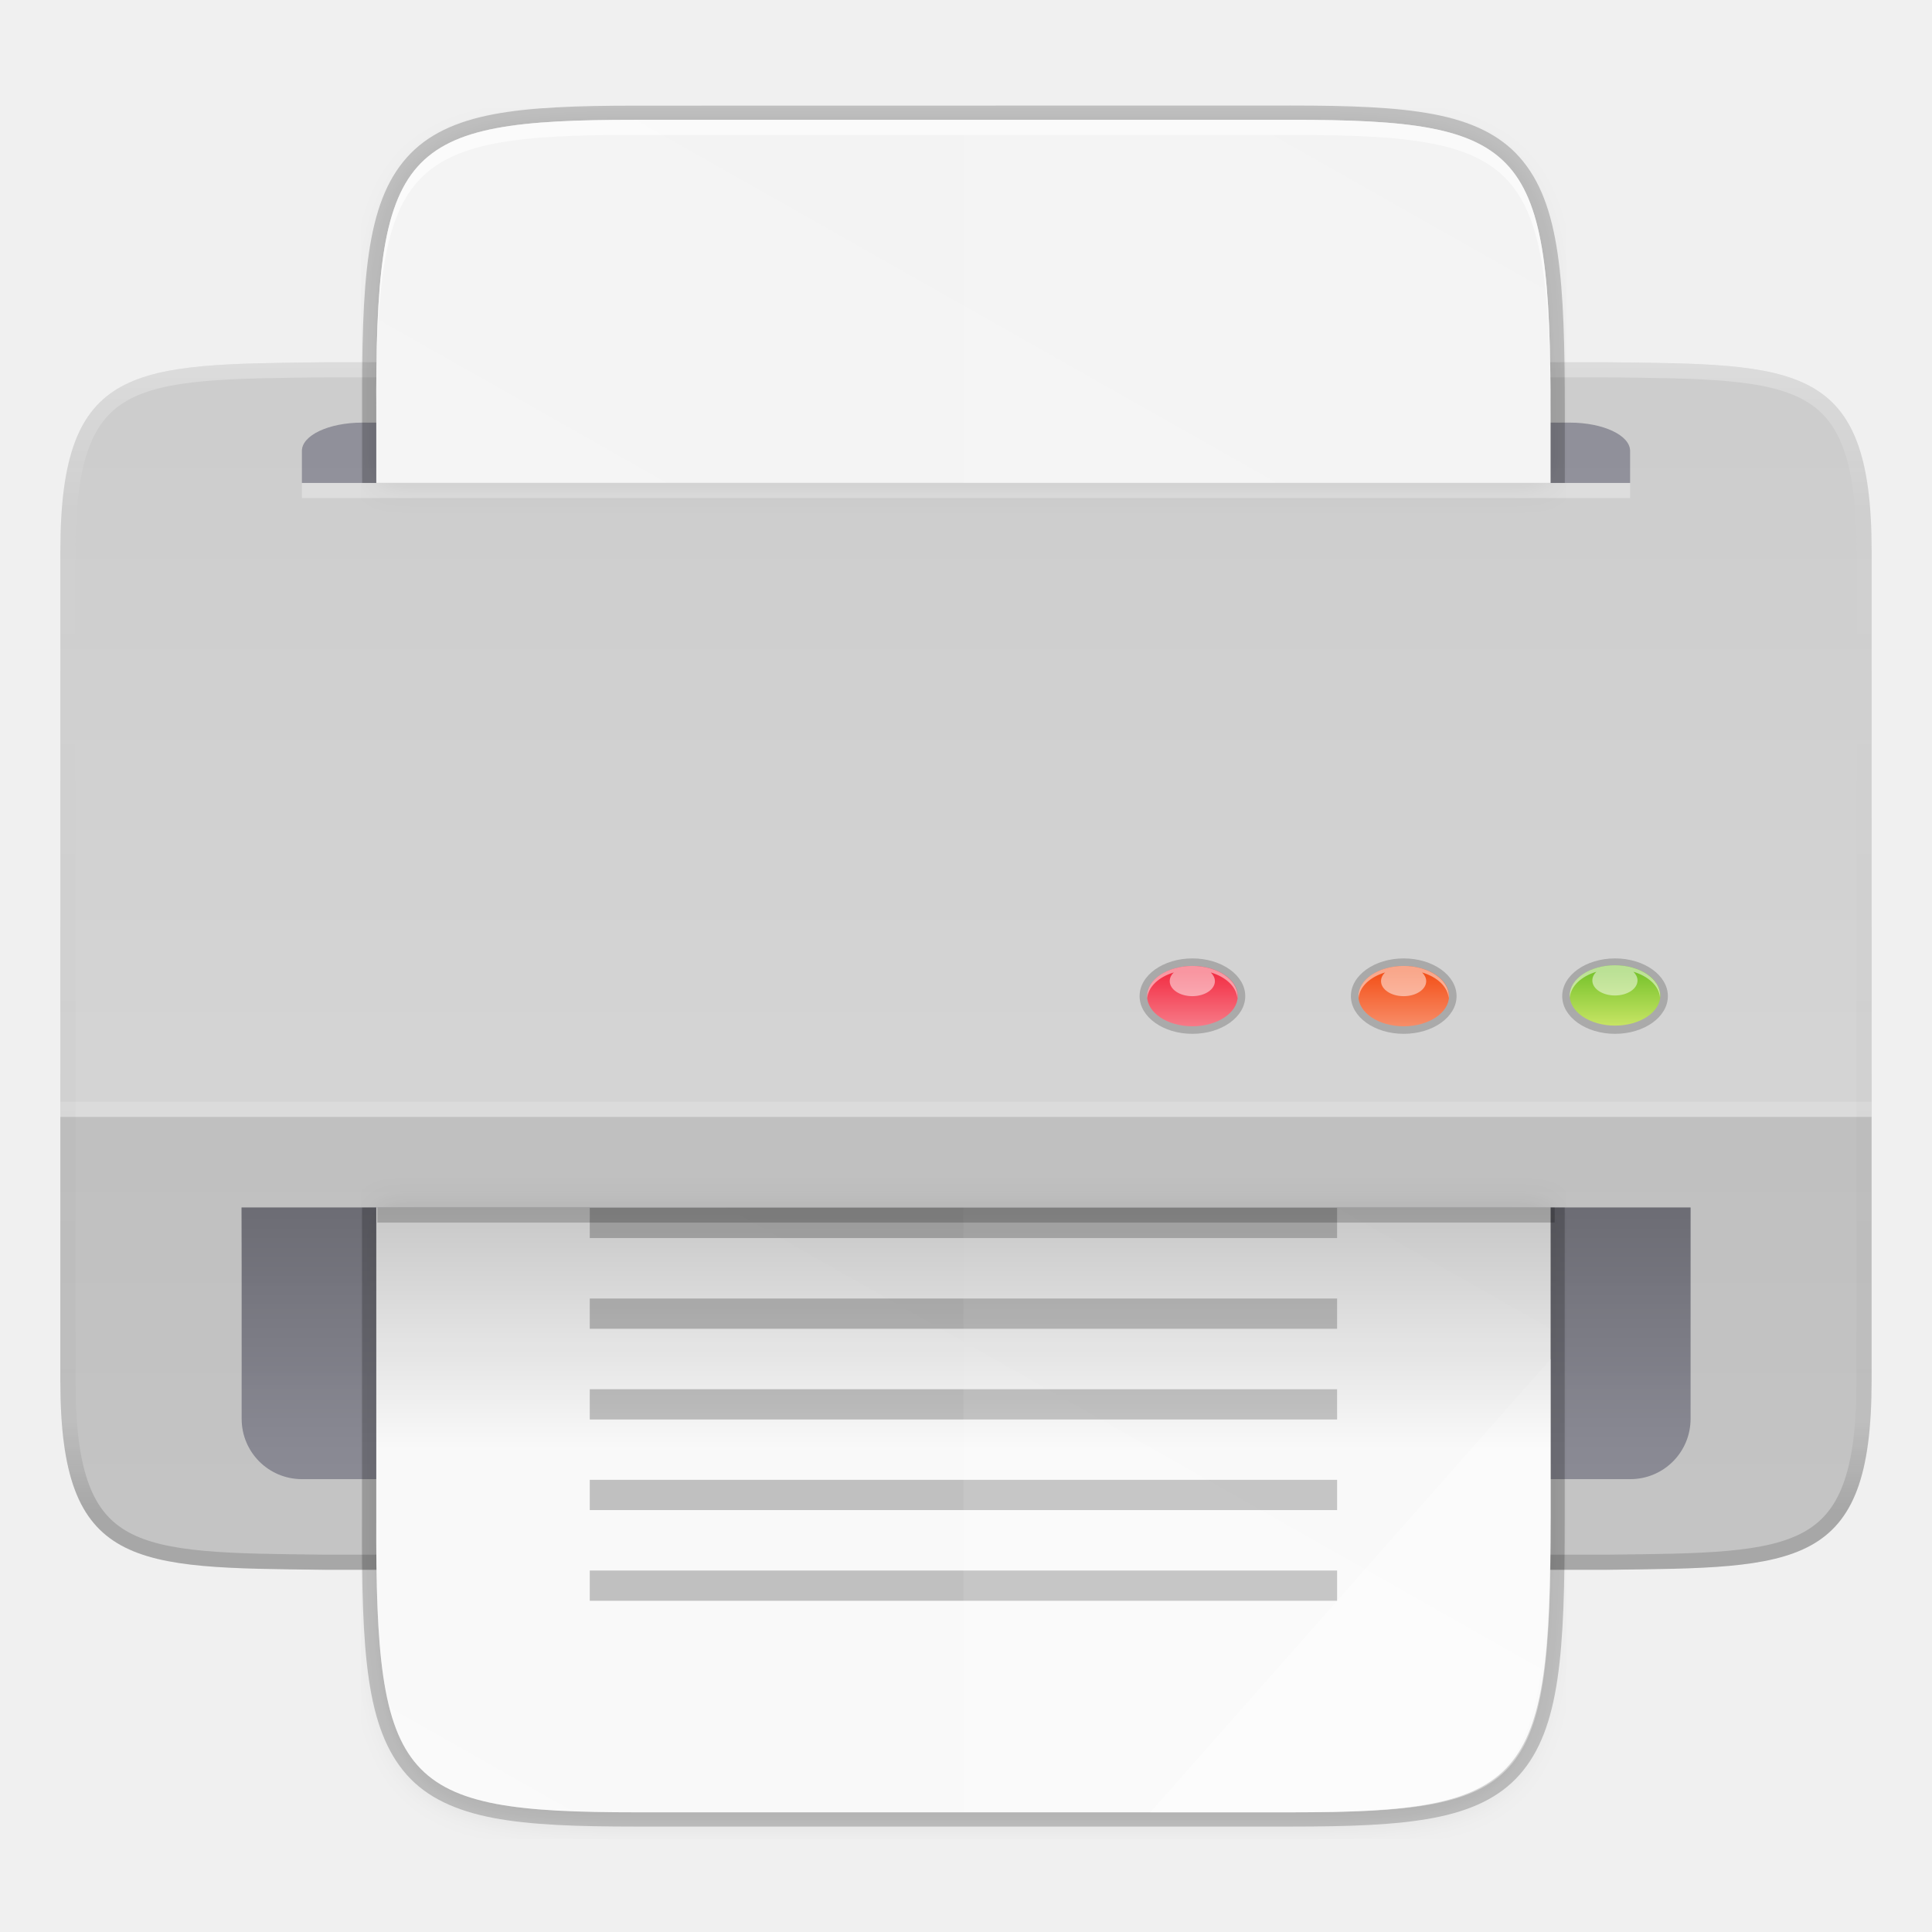
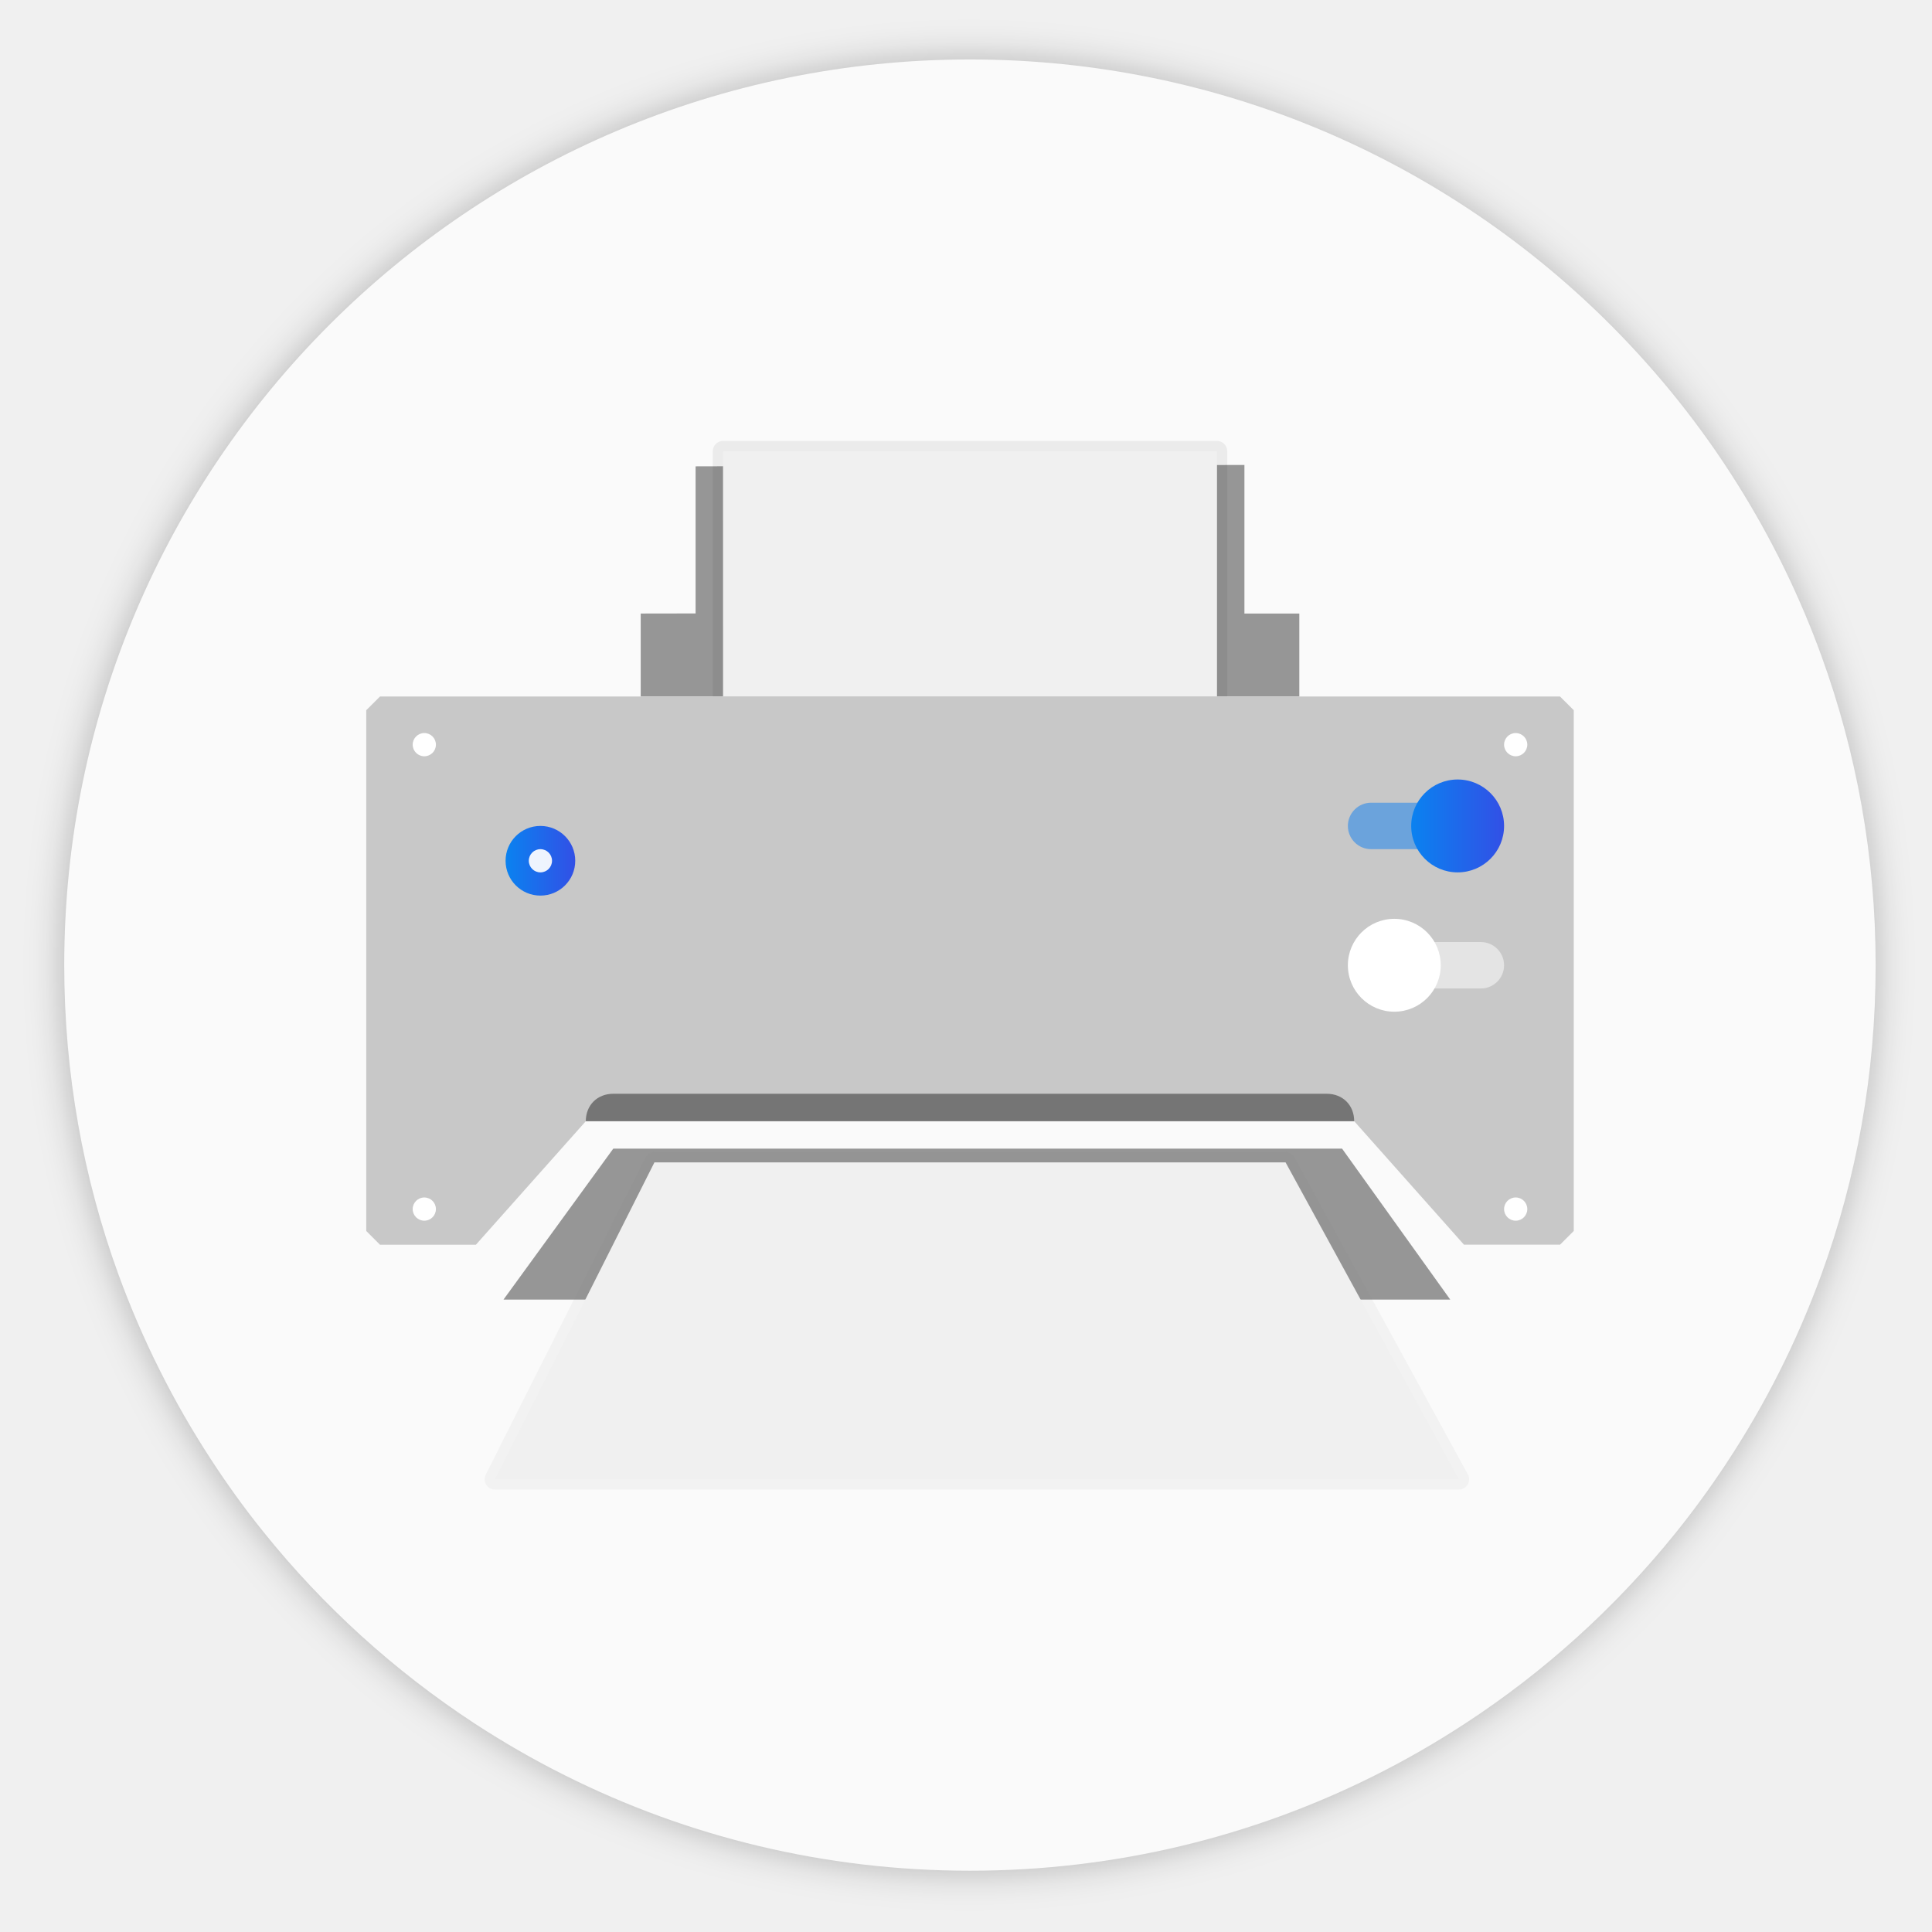
- <svg xmlns="http://www.w3.org/2000/svg" width="64" height="64" version="1.1" viewBox="0 0 16.933 16.933">
+ <svg xmlns="http://www.w3.org/2000/svg" xmlns:xlink="http://www.w3.org/1999/xlink" width="64" height="64" version="1.1" viewBox="0 0 16.933 16.933">
  <defs>
-     <linearGradient id="c" x1="152" x2="152" y1="188" y2="220" gradientTransform="matrix(.066145 0 0 .066145 -1.5875 -1.852)" gradientUnits="userSpaceOnUse">
-       <stop offset="0" />
-       <stop stop-opacity="0" offset="1" />
+     <linearGradient id="linearGradient1055">
+       <stop stop-color="#0a82f0" offset="0" />
+       <stop stop-color="#3250e6" offset="1" />
    </linearGradient>
-     <linearGradient id="f" x1="330" x2="333" y1="79.5" y2="79.5" gradientTransform="matrix(.16837 0 0 .24253 -47.047 -31.529)" gradientUnits="userSpaceOnUse">
-       <stop stop-color="#f34f17" offset="0" />
-       <stop stop-color="#f8906c" offset="1" />
-     </linearGradient>
-     <linearGradient id="e" x1="330" x2="333" y1="79.5" y2="79.5" gradientTransform="matrix(.16837 0 0 .24253 -47.053 -33.381)" gradientUnits="userSpaceOnUse">
-       <stop stop-color="#76c22b" offset="0" />
-       <stop stop-color="#cbe667" offset="1" />
-     </linearGradient>
-     <linearGradient id="g" x1="330" x2="333" y1="79.5" y2="79.5" gradientTransform="matrix(.16837 0 0 .24253 -47.047 -29.677)" gradientUnits="userSpaceOnUse">
-       <stop stop-color="#f22c42" offset="0" />
-       <stop stop-color="#f77e8b" offset="1" />
-     </linearGradient>
-     <linearGradient id="a" x1="529.66" x2="-35.31" y1="401.58" y2="119.09" gradientTransform="matrix(0 -.030007 .026498 0 1.078 15.884)" gradientUnits="userSpaceOnUse">
-       <stop stop-color="#f2f2f2" offset="0" />
-       <stop stop-color="#f9f9f9" offset="1" />
-     </linearGradient>
-     <filter id="j" x="-.013" y="-.011" width="1.026" height="1.022" color-interpolation-filters="sRGB">
-       <feGaussianBlur stdDeviation="2.12" />
+     <filter id="filter11290" x="-.024" y="-.024" width="1.048" height="1.048" color-interpolation-filters="sRGB">
+       <feGaussianBlur stdDeviation="0.159" />
    </filter>
-     <linearGradient id="b" x1="152" x2="152" y1="76" y2="228" gradientUnits="userSpaceOnUse">
-       <stop stop-color="#fff" offset="0" />
-       <stop stop-color="#fff" stop-opacity=".098" offset=".125" />
-       <stop stop-opacity=".098" offset=".925" />
-       <stop stop-opacity=".498" offset="1" />
-     </linearGradient>
-     <clipPath id="l">
-       <path d="m272 211c0 25-9.783 24.708-35 25h-170c-25.217-0.292-35 0-35-25v-110c0-25 9.783-24.708 35-25h170c25.217 0.292 35 0 35 25z" color="#000000" fill="#808080" />
-     </clipPath>
-     <linearGradient id="i" x1="152" x2="152" y1="84" y2="228" gradientTransform="matrix(.066145 0 0 .066145 -1.5875 -1.852)" gradientUnits="userSpaceOnUse">
-       <stop stop-color="#cdcdcd" offset="0" />
-       <stop stop-color="#d9d9d9" offset="1" />
-     </linearGradient>
-     <linearGradient id="h" x1="156" x2="156" y1="80" y2="232" gradientUnits="userSpaceOnUse">
-       <stop stop-color="#fff" offset="0" />
-       <stop stop-color="#fff" stop-opacity=".098" offset=".125" />
-       <stop stop-color="#fff" stop-opacity=".098" offset=".925" />
-       <stop stop-color="#fff" stop-opacity=".498" offset="1" />
-     </linearGradient>
-     <clipPath id="m">
-       <path d="m266 205c0 25-9.783 24.708-35 25h-158c-25.217-0.292-35 0-35-25v-98.001c0-25 9.783-24.708 35-25h158c25.217 0.292 35 0 35 25z" color="#000000" fill="#808080" />
-     </clipPath>
-     <filter id="k" x="-.01" y="-.015" width="1.02" height="1.03" color-interpolation-filters="sRGB">
-       <feGaussianBlur stdDeviation="0.94" />
-     </filter>
+     <linearGradient id="linearGradient1057" x1="51" x2="55" y1="26" y2="26" gradientUnits="userSpaceOnUse" xlink:href="#linearGradient1055" />
+     <linearGradient id="linearGradient1065" x1="12" x2="15" y1="27.5" y2="27.5" gradientUnits="userSpaceOnUse" xlink:href="#linearGradient1055" />
  </defs>
-   <path transform="matrix(.066145 0 0 .066145 -1.5875 -1.852)" d="m272 211c0 25-9.783 24.708-35 25h-170c-25.217-0.292-35 0-35-25v-110c0-25 9.783-24.708 35-25h170c25.217 0.292 35 0 35 25z" clip-path="url(#m)" color="#000000" filter="url(#k)" opacity=".5" stroke="url(#h)" stroke-width="4" />
-   <path d="m16.404 12.105c0 1.654-0.647 1.634-2.315 1.654h-11.245c-1.668-0.019-2.315 0-2.315-1.654v-7.276c0-1.654 0.647-1.634 2.315-1.654h11.245c1.668 0.019 2.315 0 2.315 1.654z" color="#000000" fill="url(#i)" />
-   <path d="m0.529 9.789-6.45e-5 2.315c-4.6e-5 1.654 0.647 1.634 2.315 1.654h11.244c1.668-0.019 2.315 0 2.315-1.654l6.5e-5 -2.315z" color="#000000" opacity=".1" />
-   <path d="m3.175 3.704h10.583c0.293 0 0.529 0.111 0.529 0.248v0.281h-11.641v-0.281c0-0.137 0.236-0.248 0.529-0.248z" enable-background="new" fill="#000021" opacity=".3" />
-   <path d="m2.117 10.583h12.7v1.852c0 0.293-0.236 0.529-0.529 0.529h-11.641c-0.293 0-0.529-0.236-0.529-0.529v-1.323z" enable-background="new" fill="#000021" opacity=".3" />
-   <rect x=".529" y="9.657" width="15.875" height=".132" enable-background="new" fill="#fff" opacity=".15" />
-   <rect x="2.646" y="4.233" width="11.641" height=".132" enable-background="new" fill="#fff" opacity=".3" />
-   <path transform="matrix(.066145 0 0 .066145 -1.5875 -1.852)" d="m272 211c0 25-9.783 24.708-35 25h-170c-25.217-0.292-35 0-35-25v-110c0-25 9.783-24.708 35-25h170c25.217 0.292 35 0 35 25z" clip-path="url(#l)" color="#000000" fill="none" opacity=".3" stroke="url(#b)" stroke-width="4" />
-   <path transform="matrix(.066145 0 0 .066145 .21166 .92602)" d="m81.072 2.883c-31.207 0-34.563 3.63-34.41 39.039v8.078h155.61v-8.078c0-35.41-3.203-39.039-34.41-39.039zm-34.41 143.12v42.105c-0.153 35.41 3.203 39.039 34.41 39.039h86.785c31.207 0 33.598-3.641 34.41-39.039v-42.105z" color="#000000" filter="url(#j)" opacity=".1" />
-   <rect x="13.692" y="8.4" width=".926" height=".661" rx=".617" ry=".441" enable-background="new" opacity=".2" />
-   <path d="m5.574 0.926c-0.518 0-0.925 0.014-1.251 0.076-0.326 0.062-0.579 0.177-0.758 0.379-0.358 0.404-0.396 1.077-0.391 2.252v0.6h10.541v-0.601c0-1.175-0.039-1.848-0.395-2.252-0.178-0.202-0.43-0.317-0.756-0.379-0.326-0.062-0.731-0.076-1.25-0.076zm0 0.249h5.74c0.514 0 0.909 0.016 1.203 0.072 0.295 0.056 0.483 0.148 0.616 0.299 0.266 0.302 0.333 0.92 0.333 2.087v0.476h-10.044v-0.477c-0.005-1.167 0.062-1.785 0.329-2.086 0.133-0.151 0.323-0.243 0.618-0.299 0.295-0.056 0.691-0.072 1.205-0.072zm-2.401 9.408v2.719c-0.005 1.175 0.034 1.848 0.391 2.252 0.179 0.202 0.432 0.316 0.758 0.379 0.326 0.062 0.733 0.076 1.251 0.076h5.74c0.518 0 0.924-0.014 1.25-0.076 0.326-0.062 0.578-0.177 0.756-0.379 0.356-0.404 0.395-1.077 0.395-2.252v-2.719zm0.249 0.124h10.044v2.595c0 1.167-0.067 1.786-0.333 2.087-0.133 0.151-0.321 0.243-0.616 0.299-0.295 0.056-0.69 0.072-1.203 0.072h-5.74c-0.514 0-0.909-0.016-1.205-0.072-0.295-0.056-0.485-0.148-0.618-0.299-0.267-0.302-0.334-0.919-0.329-2.086v-2.75e-4z" color="#000000" color-rendering="auto" dominant-baseline="auto" image-rendering="auto" opacity=".2" shape-rendering="auto" solid-color="#000000" style="font-feature-settings:normal;font-variant-alternates:normal;font-variant-caps:normal;font-variant-ligatures:normal;font-variant-numeric:normal;font-variant-position:normal;isolation:auto;mix-blend-mode:normal;shape-padding:0;text-decoration-color:#000000;text-decoration-line:none;text-decoration-style:solid;text-indent:0;text-orientation:mixed;text-transform:none;white-space:normal" />
-   <path d="m5.574 1.05c-2.064 0-2.286 0.24-2.276 2.582v0.601h10.292v-0.601c0-2.342-0.212-2.582-2.276-2.582z" color="#000000" fill="url(#a)" />
-   <path d="m3.298 10.583v2.719c-0.01 2.342 0.212 2.582 2.276 2.582h5.74c2.064 0 2.276-0.24 2.276-2.582v-2.719z" color="#000000" fill="url(#a)" />
-   <path d="m5.574 1.05c-2.064 0-2.286 0.24-2.276 2.582v0.132c-0.01-2.342 0.212-2.582 2.276-2.582h5.74c2.064 0 2.276 0.24 2.276 2.582v-0.132c0-2.342-0.212-2.582-2.276-2.582z" color="#000000" fill="#fff" opacity=".6" />
-   <path d="m3.298 10.583v2.719c-0.01 2.342 0.212 2.582 2.276 2.582h5.74c2.064 0 2.223-0.241 2.276-2.582v-2.719z" color="#000000" fill="#fff" opacity=".2" />
-   <g fill="#999">
-     <path d="m11.719 10.851h-6.55v-0.265h6.55z" enable-background="new" opacity=".6" />
-     <path d="m11.719 13.235h-6.55v-0.265h6.55z" enable-background="new" opacity=".6" />
-     <path d="m11.719 12.441h-6.55v-0.265h6.55z" enable-background="new" opacity=".6" />
-     <path d="m11.719 11.646h-6.55v-0.265h6.55z" enable-background="new" opacity=".6" />
-     <path d="m11.719 14.03h-6.55v-0.265h6.55z" enable-background="new" opacity=".6" />
+   <circle cx="8.494" cy="8.46" r="7.938" filter="url(#filter11290)" opacity=".25" stroke-width=".14" />
+   <path d="m16.439 8.46c0 0.952-0.167 1.864-0.475 2.709-0.214 0.588-0.494 1.143-0.834 1.657-0.142 0.216-0.295 0.425-0.457 0.625-0.52 0.642-1.137 1.201-1.831 1.654-0.255 0.167-0.521 0.32-0.795 0.457-1.067 0.534-2.271 0.834-3.546 0.834s-2.479-0.3-3.546-0.834c-0.275-0.137-0.54-0.29-0.796-0.457-0.702-0.46-1.327-1.027-1.851-1.68-0.163-0.202-0.315-0.413-0.457-0.631-0.33-0.505-0.604-1.051-0.814-1.627-0.307-0.845-0.474-1.757-0.474-2.708 0-4.384 3.554-7.938 7.938-7.938 2.2 0 4.192 0.895 5.63 2.342 0.414 0.417 0.783 0.879 1.096 1.379 0.296 0.471 0.544 0.976 0.737 1.507 0.307 0.846 0.475 1.758 0.475 2.709z" fill="#fafafa" stroke-width=".031" />
+   <g fill="#5e4aa6" stroke-width=".265">
+     <circle cx="-330.35" cy="-328.38" r="0" />
+     <g transform="translate(23.999 2.5837)">
+       <circle cx="-330.35" cy="-328.38" r="0" />
+       <circle cx="-299.17" cy="-337.27" r="0" />
+       <circle cx="-299.81" cy="-339.42" r="0" />
+       <circle cx="-302.25" cy="-338.13" r="0" />
+       <circle cx="-301.89" cy="-335.91" r="0" />
+       <circle cx="-304.76" cy="-351.05" r="0" />
+       <circle cx="-304.83" cy="-349.54" r="0" />
+       <circle cx="-359.94" cy="-336.91" r="0" />
+     </g>
+     <g transform="translate(24.518 -1.8976)">
+       <circle cx="-330.35" cy="-328.38" r="0" />
+       <circle cx="-299.17" cy="-337.27" r="0" />
+       <circle cx="-299.81" cy="-339.42" r="0" />
+       <circle cx="-302.25" cy="-338.13" r="0" />
+       <circle cx="-301.89" cy="-335.91" r="0" />
+       <circle cx="-304.76" cy="-351.05" r="0" />
+       <circle cx="-304.83" cy="-349.54" r="0" />
+       <circle cx="-359.94" cy="-336.91" r="0" />
+     </g>
+     <circle cx="-311.92" cy="-331.32" r="0" />
+     <circle cx="-300.02" cy="-345.82" r="0" />
+     <g transform="translate(19.697 .87184)">
+       <circle cx="-330.35" cy="-328.38" r="0" />
+       <circle cx="-299.17" cy="-337.27" r="0" />
+       <circle cx="-299.81" cy="-339.42" r="0" />
+       <circle cx="-302.25" cy="-338.13" r="0" />
+       <circle cx="-301.89" cy="-335.91" r="0" />
+       <circle cx="-304.76" cy="-351.05" r="0" />
+       <circle cx="-304.83" cy="-349.54" r="0" />
+       <circle cx="-359.94" cy="-336.91" r="0" />
+     </g>
+     <circle cx="-299.82" cy="-321.23" r="0" />
  </g>
-   <path d="m8.444 1.05v3.183h5.146v-0.601c0-2.342-0.212-2.582-2.276-2.582zm0 9.533v5.301h2.87c2.064 0 2.223-0.241 2.276-2.582v-2.719z" color="#000000" fill="#fff" opacity=".1" />
-   <path d="m10.082 15.884 3.509-3.973v1.489c-3e-3 2.251-0.222 2.484-2.232 2.484z" color="#000000" fill="#fff" opacity=".4" />
-   <rect x="9.988" y="8.4" width=".926" height=".661" rx=".617" ry=".441" enable-background="new" opacity=".2" />
-   <rect transform="rotate(90)" x="8.466" y="-10.848" width=".529" height=".794" rx=".265" ry=".397" enable-background="new" fill="url(#g)" />
-   <path d="m10.451 8.466c-0.22 0-0.397 0.118-0.397 0.265 0 0.006 7.54e-4 0.011 0.001 0.017 0.009-0.101 0.102-0.186 0.233-0.225-0.023 0.021-0.036 0.048-0.036 0.076 0 0.073 0.088 0.132 0.198 0.132s0.198-0.059 0.198-0.132c0-0.028-0.014-0.054-0.036-0.076 0.131 0.039 0.224 0.124 0.233 0.225 5.06e-4 -0.005 0.001-0.011 0.001-0.017 0-0.147-0.177-0.265-0.397-0.265z" enable-background="new" fill="#fff" opacity=".5" />
-   <rect transform="rotate(90)" x="8.46" y="-14.552" width=".529" height=".794" rx=".265" ry=".397" enable-background="new" fill="url(#e)" />
-   <path d="m14.155 8.46c-0.22 0-0.397 0.118-0.397 0.265 0 0.006 7.54e-4 0.011 0.001 0.017 0.009-0.101 0.102-0.186 0.233-0.225-0.023 0.021-0.036 0.048-0.036 0.076 0 0.073 0.088 0.132 0.198 0.132s0.198-0.059 0.198-0.132c0-0.028-0.014-0.054-0.036-0.076 0.131 0.039 0.224 0.124 0.233 0.225 5.06e-4 -0.005 0.001-0.011 0.001-0.017 0-0.147-0.177-0.265-0.397-0.265z" enable-background="new" fill="#fff" opacity=".5" />
-   <rect x="11.84" y="8.4" width=".926" height=".661" rx=".617" ry=".441" enable-background="new" opacity=".2" />
-   <rect transform="rotate(90)" x="8.466" y="-12.7" width=".529" height=".794" rx=".265" ry=".397" enable-background="new" fill="url(#f)" />
-   <path d="m12.303 8.466c-0.22 0-0.397 0.118-0.397 0.265 0 0.006 7.5e-4 0.011 0.001 0.017 0.009-0.101 0.102-0.186 0.233-0.225-0.023 0.021-0.036 0.048-0.036 0.076 0 0.073 0.088 0.132 0.198 0.132s0.198-0.059 0.198-0.132c0-0.028-0.014-0.054-0.036-0.076 0.131 0.039 0.224 0.124 0.233 0.225 5.25e-4 -0.005 0.001-0.011 0.001-0.017 0-0.147-0.177-0.265-0.397-0.265z" enable-background="new" fill="#fff" opacity=".5" />
-   <path d="m2.117 10.583h12.7v1.852c0 0.293-0.236 0.529-0.529 0.529h-11.641c-0.293 0-0.529-0.236-0.529-0.529v-1.323z" enable-background="new" fill="url(#c)" opacity=".2" />
-   <rect x="3.307" y="10.583" width="10.319" height=".132" enable-background="new" opacity=".2" />
+   <g transform="matrix(.20352 0 0 .20352 1.9889 1.9474)">
+     <g>
+       <path d="m20.183 10.514v6.335l-2.364 4e-3v3.573h28.363v-3.573h-2.364v-6.399z" color="#000000" fill="#969696" overflow="visible" style="isolation:auto;mix-blend-mode:normal" />
+       <path d="m21.364 9.863h21.273v10.563h-21.272z" color="#000000" fill="#f0f0f0" overflow="visible" stroke="#000" stroke-linecap="round" stroke-linejoin="round" stroke-opacity=".059" stroke-width=".882" style="isolation:auto;mix-blend-mode:normal;paint-order:markers stroke fill" />
+       <path d="m16.637 39.898h31.387l4.658 6.5h-40.772z" color="#000000" fill="#969696" overflow="visible" style="isolation:auto;mix-blend-mode:normal" />
+       <path d="m18.41 40.489h27.18l7.464 13.648h-41.516z" color="#000000" fill="#f0f0f0" overflow="visible" stroke="#828282" stroke-linecap="round" stroke-linejoin="round" stroke-opacity=".059" stroke-width=".882" style="isolation:auto;mix-blend-mode:normal;paint-order:markers stroke fill" />
+       <path d="m6 21.016 0.592-0.59h50.817l0.591 0.59v22.427l-0.59 0.59h-4.137l-4.727-5.317h-33.091l-4.732 5.318h-4.132l-0.591-0.591z" color="#000000" display="block" fill="#c8c8c8" overflow="visible" style="isolation:auto;mix-blend-mode:normal;paint-order:fill markers stroke" />
+     </g>
+     <path d="m15 27.5a1.5 1.5 0 1 1-3 0 1.5 1.5 0 0 1 3 0z" color="#000000" display="block" fill="url(#linearGradient1065)" overflow="visible" style="isolation:auto;mix-blend-mode:normal;paint-order:fill markers stroke" />
+     <circle cx="55.5" cy="22.5" r=".5" color="#000000" display="block" fill="#fff" overflow="visible" style="isolation:auto;mix-blend-mode:normal;paint-order:fill markers stroke" />
+     <path d="m16.637 37.534h30.726c0.69 0 1.182 0.492 1.182 1.182h-33.09c0-0.69 0.493-1.182 1.182-1.182z" color="#000000" display="block" fill-opacity=".417" overflow="visible" style="isolation:auto;mix-blend-mode:normal;paint-order:fill markers stroke" />
+     <rect x="48.273" y="25" width="6" height="2" ry="1" fill="#0e7def" opacity=".5" style="paint-order:markers stroke fill" />
+     <circle cx="53" cy="26" r="2" fill="url(#linearGradient1057)" style="paint-order:markers stroke fill" />
+     <g fill="#fff">
+       <path d="m14 27.5a0.5 0.5 0 1 1-1 0 0.5 0.5 0 0 1 1 0z" color="#000000" display="block" fill-opacity=".924" overflow="visible" style="isolation:auto;mix-blend-mode:normal;paint-order:fill markers stroke" />
+       <circle cx="55.5" cy="42.5" r=".5" color="#000000" display="block" overflow="visible" style="isolation:auto;mix-blend-mode:normal;paint-order:fill markers stroke" />
+       <circle cx="8.5" cy="22.5" r=".5" color="#000000" display="block" overflow="visible" style="isolation:auto;mix-blend-mode:normal;paint-order:fill markers stroke" />
+       <circle cx="8.5" cy="42.5" r=".5" color="#000000" display="block" overflow="visible" style="isolation:auto;mix-blend-mode:normal;paint-order:fill markers stroke" />
+       <rect x="49" y="31" width="6" height="2" ry="1" opacity=".5" style="paint-order:markers stroke fill" />
+       <circle cx="50.273" cy="32" r="2" style="paint-order:markers stroke fill" />
+     </g>
+   </g>
</svg>
